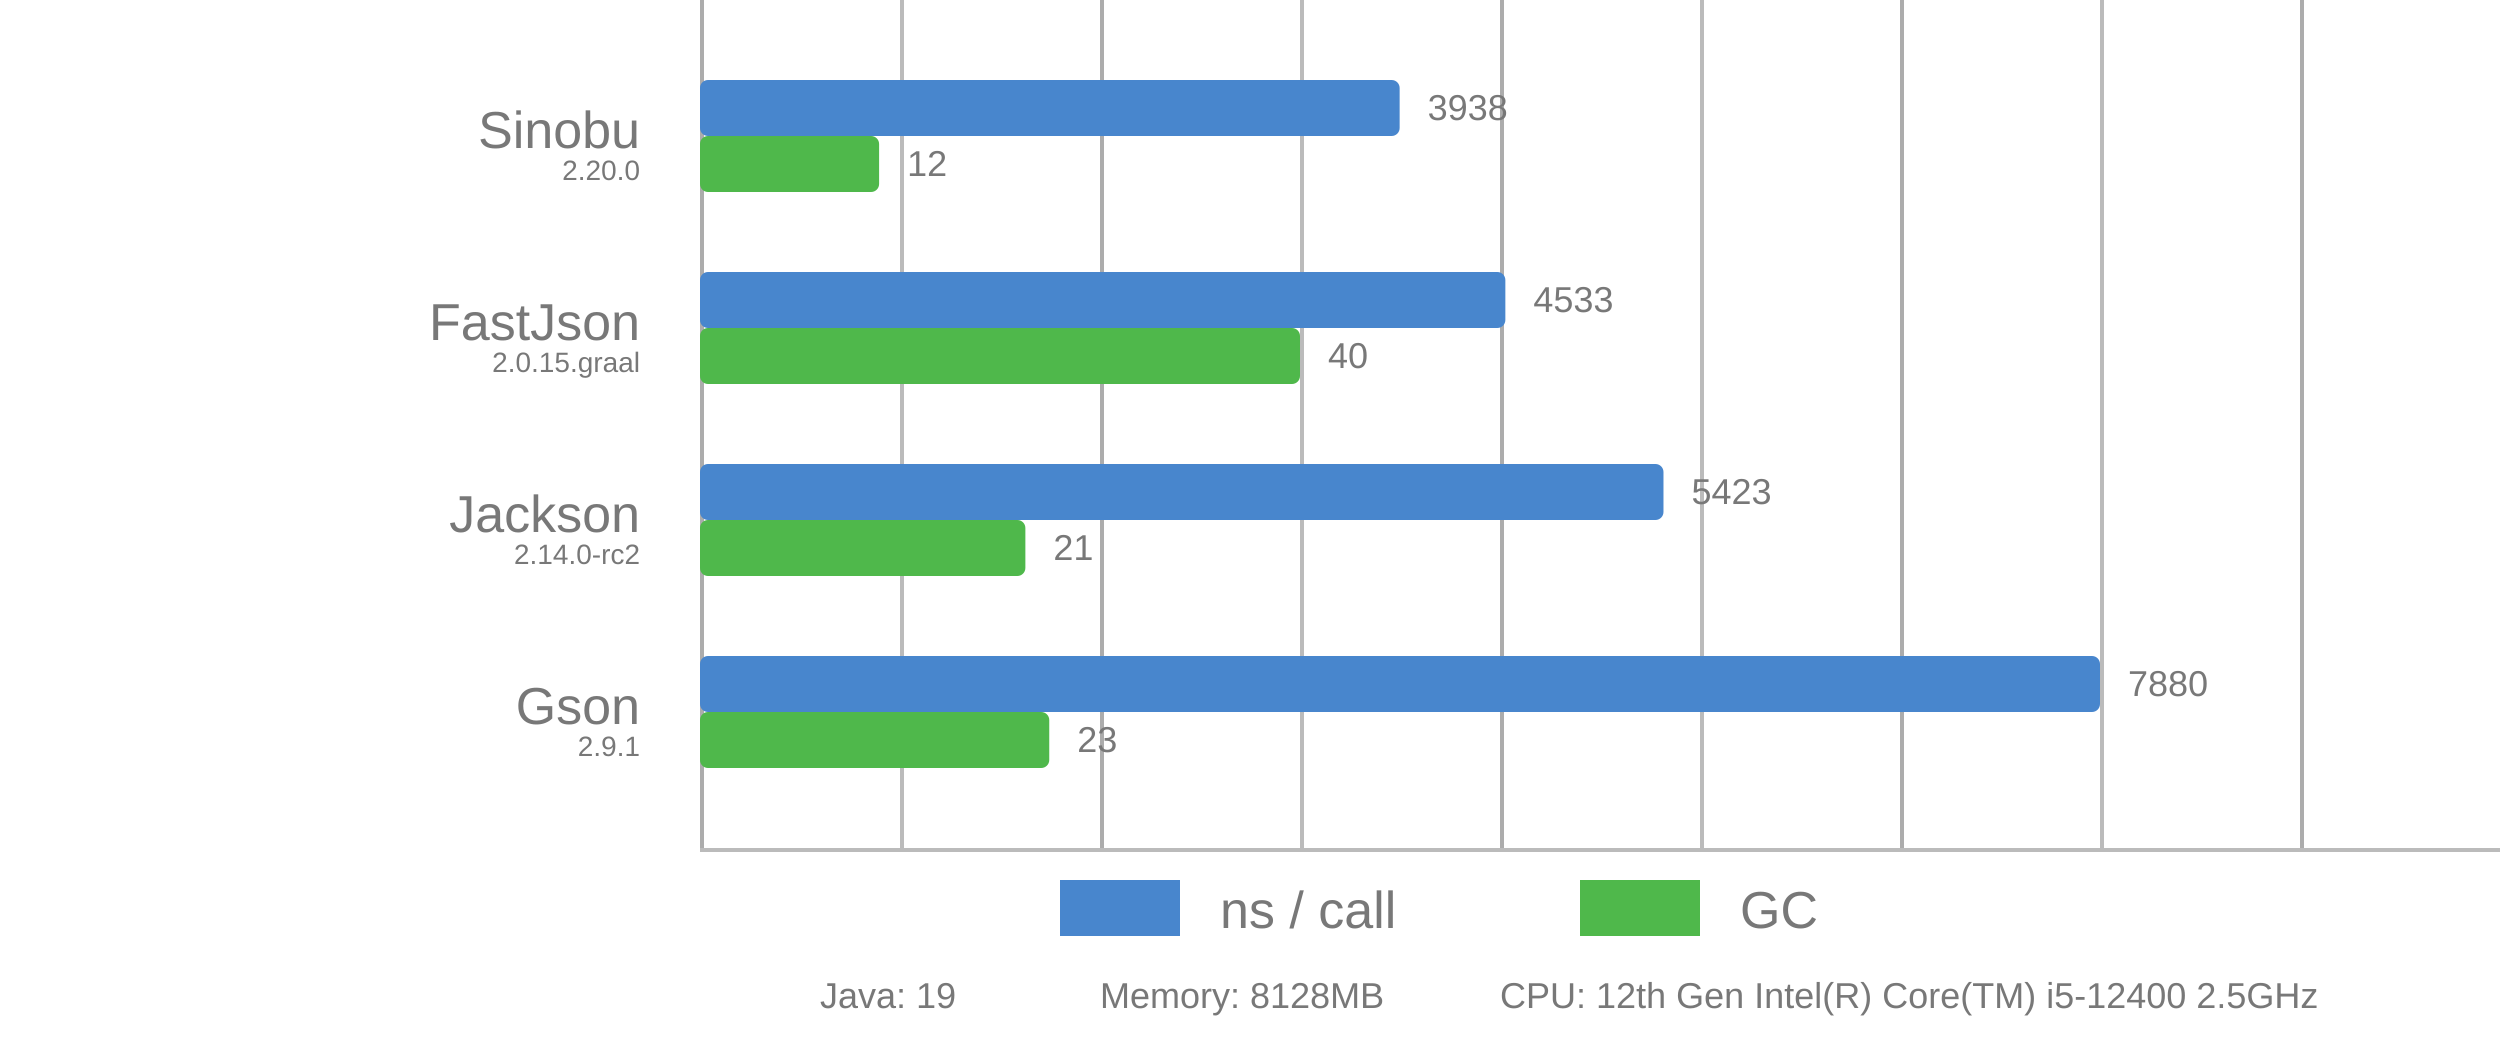
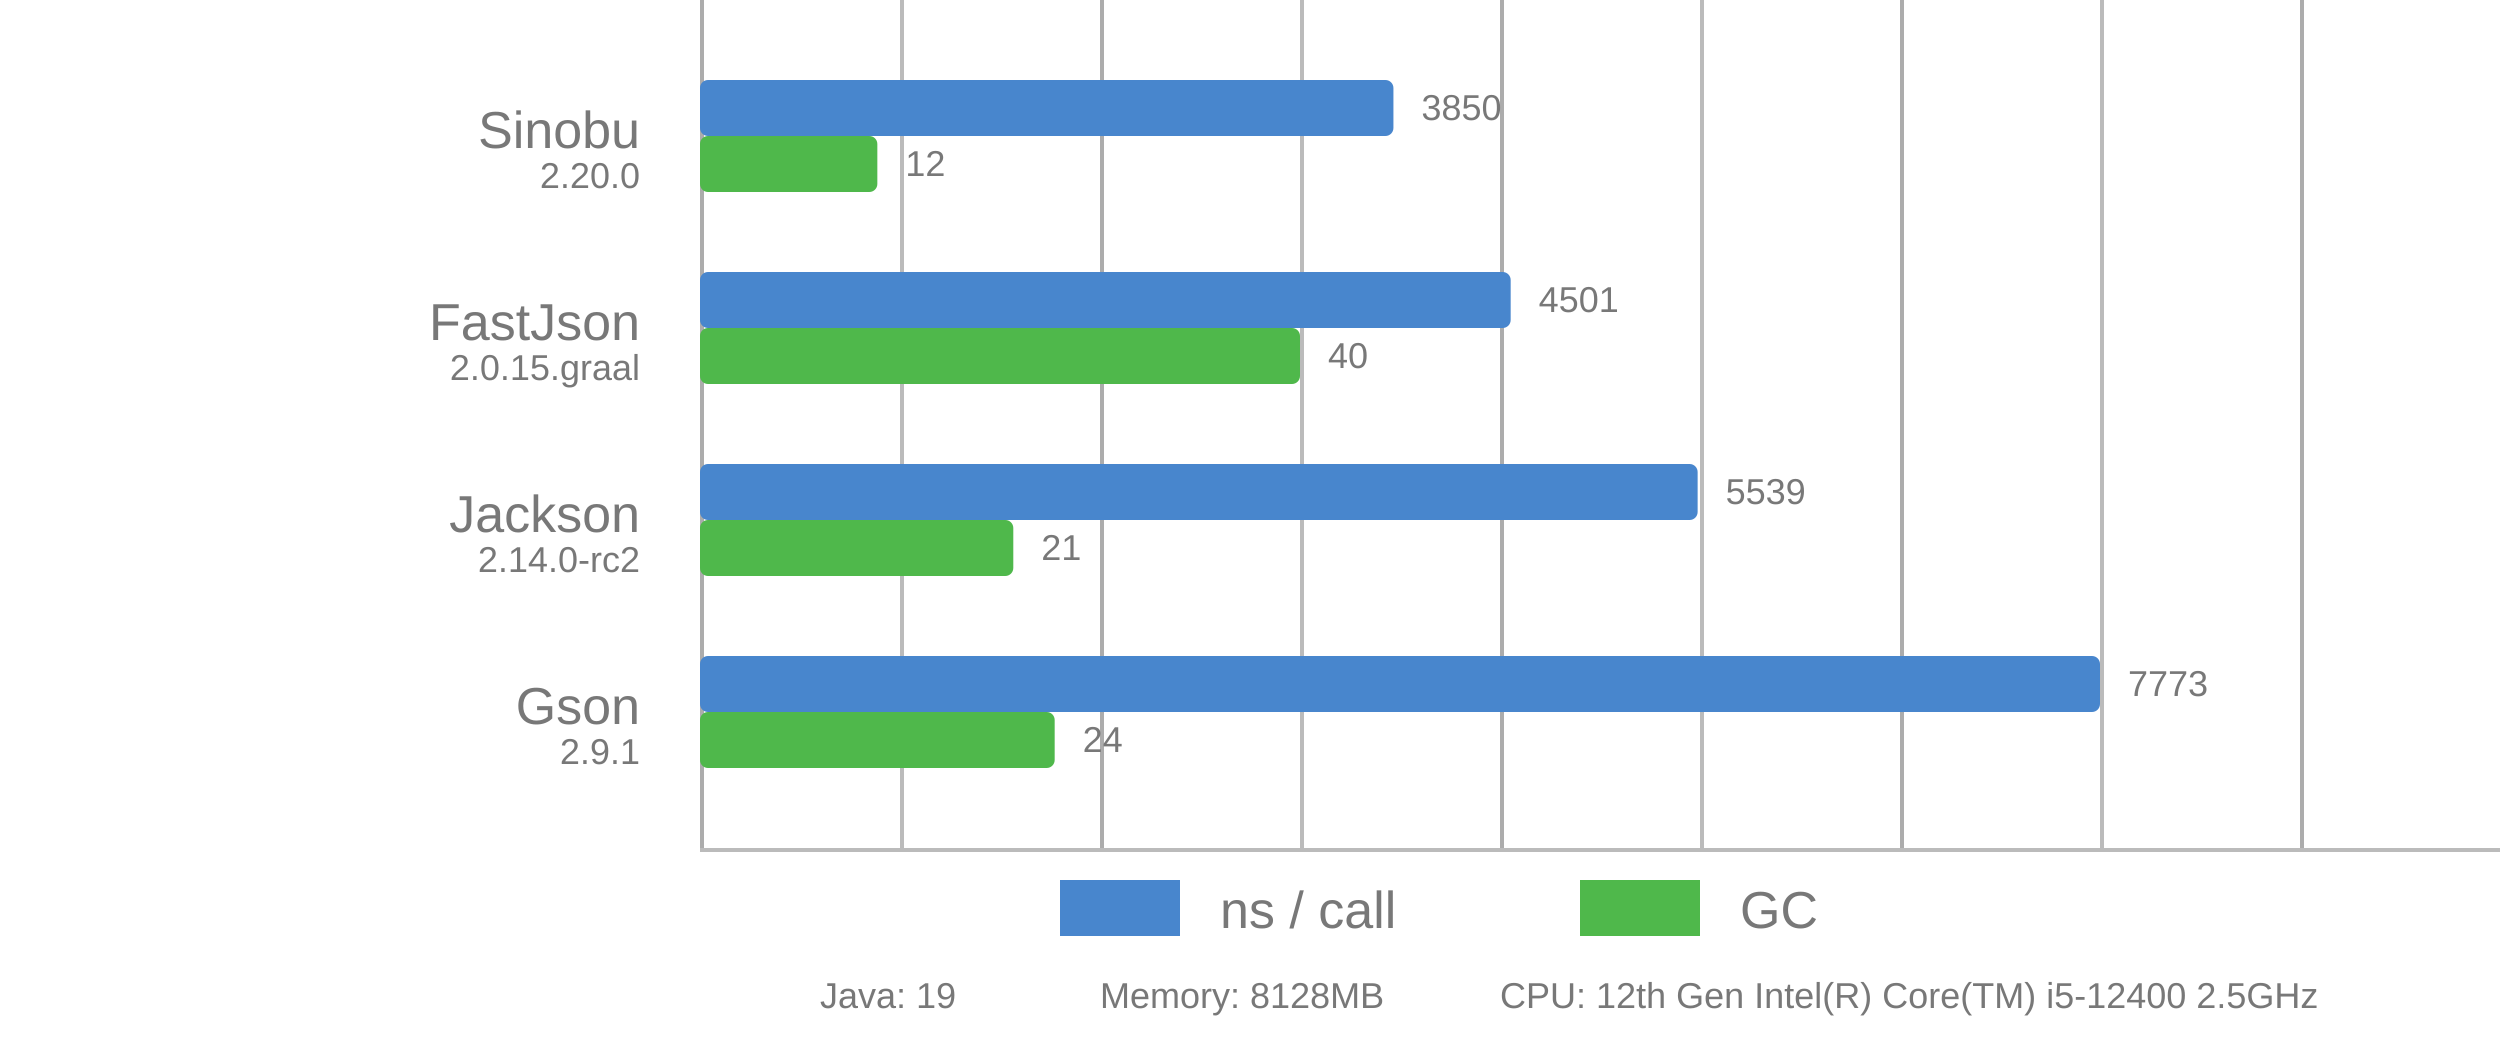
<svg xmlns="http://www.w3.org/2000/svg" viewBox="0 0 625 262">
  <style>
      text {
          font-family: Arial;
          font-size: 13px;
          fill: #787878;
      }

      .desc {
          font-size: 9px;
-       }
- 
-       .ver {
-           font-size: 7px;
      }

      .vline {
          fill: #acacac;
          stroke: none;
          stroke-width: 0;
      }

      .subline {
          fill: #bbb;
          stroke: none;
          stroke-width: 0;
      }

      .call {
          fill: #4886CD;
          stroke-linejoin: round;
          height: 14px;
      }

      .gc {
          fill: #4FB84B;
          stroke-linejoin: round;
          height: 14px;
      }
  </style>
  <g>
    <rect x="175" y="0" width="1" height="212" class="vline" />
    <rect x="275" y="0" width="1" height="212" class="vline" />
    <rect x="375" y="0" width="1" height="212" class="vline" />
    <rect x="475" y="0" width="1" height="212" class="vline" />
    <rect x="575" y="0" width="1" height="212" class="vline" />
    <rect x="225" y="0" width="1" height="212" class="subline" />
    <rect x="325" y="0" width="1" height="212" class="subline" />
    <rect x="425" y="0" width="1" height="212" class="subline" />
    <rect x="525" y="0" width="1" height="212" class="subline" />
    <rect x="175" y="212" width="450" height="1" class="subline" />
    <rect x="265" y="220" width="30" class="call" />
    <text x="305" y="232">ns / call</text>
    <rect x="395" y="220" width="30" class="gc" />
    <text x="435" y="232">GC</text>
  </g>
-   <rect x="175" y="20" width="174.911" rx="2" ry="2" class="call" />
-   <rect x="175" y="34" width="44.776" rx="2" ry="2" class="gc" />
+   <rect x="175" y="20" width="173.356" rx="2" ry="2" class="call" />
+   <rect x="175" y="34" width="44.335" rx="2" ry="2" class="gc" />
  <text x="160" y="37" text-anchor="end">Sinobu</text>
-   <text x="160" y="45" text-anchor="end" class="ver">2.20.0</text>
-   <text x="356.911" y="30" class="desc">3938</text>
-   <text x="226.776" y="44" class="desc">12</text>
-   <rect x="175" y="68" width="201.339" rx="2" ry="2" class="call" />
+   <text x="160" y="47" text-anchor="end" class="desc">2.20.0</text>
+   <text x="355.356" y="30" class="desc">3850</text>
+   <text x="226.335" y="44" class="desc">12</text>
+   <rect x="175" y="68" width="202.669" rx="2" ry="2" class="call" />
  <rect x="175" y="82" width="150" rx="2" ry="2" class="gc" />
  <text x="160" y="85" text-anchor="end">FastJson</text>
-   <text x="160" y="93" text-anchor="end" class="ver">2.0.15.graal</text>
-   <text x="383.339" y="78" class="desc">4533</text>
+   <text x="160" y="95" text-anchor="end" class="desc">2.0.15.graal</text>
+   <text x="384.669" y="78" class="desc">4501</text>
  <text x="332" y="92" class="desc">40</text>
-   <rect x="175" y="116" width="240.869" rx="2" ry="2" class="call" />
-   <rect x="175" y="130" width="81.343" rx="2" ry="2" class="gc" />
+   <rect x="175" y="116" width="249.408" rx="2" ry="2" class="call" />
+   <rect x="175" y="130" width="78.325" rx="2" ry="2" class="gc" />
  <text x="160" y="133" text-anchor="end">Jackson</text>
-   <text x="160" y="141" text-anchor="end" class="ver">2.14.0-rc2</text>
-   <text x="422.869" y="126" class="desc">5423</text>
-   <text x="263.343" y="140" class="desc">21</text>
+   <text x="160" y="143" text-anchor="end" class="desc">2.14.0-rc2</text>
+   <text x="431.408" y="126" class="desc">5539</text>
+   <text x="260.325" y="140" class="desc">21</text>
  <rect x="175" y="164" width="350" rx="2" ry="2" class="call" />
-   <rect x="175" y="178" width="87.313" rx="2" ry="2" class="gc" />
+   <rect x="175" y="178" width="88.67" rx="2" ry="2" class="gc" />
  <text x="160" y="181" text-anchor="end">Gson</text>
-   <text x="160" y="189" text-anchor="end" class="ver">2.9.1</text>
-   <text x="532" y="174" class="desc">7880</text>
-   <text x="269.313" y="188" class="desc">23</text>
+   <text x="160" y="191" text-anchor="end" class="desc">2.9.1</text>
+   <text x="532" y="174" class="desc">7773</text>
+   <text x="270.67" y="188" class="desc">24</text>
  <text x="205" y="252" class="desc">Java: 19</text>
  <text x="275" y="252" class="desc">Memory: 8128MB</text>
  <text x="375" y="252" class="desc">CPU: 12th Gen Intel(R) Core(TM) i5-12400 2.5GHz</text>
</svg>
